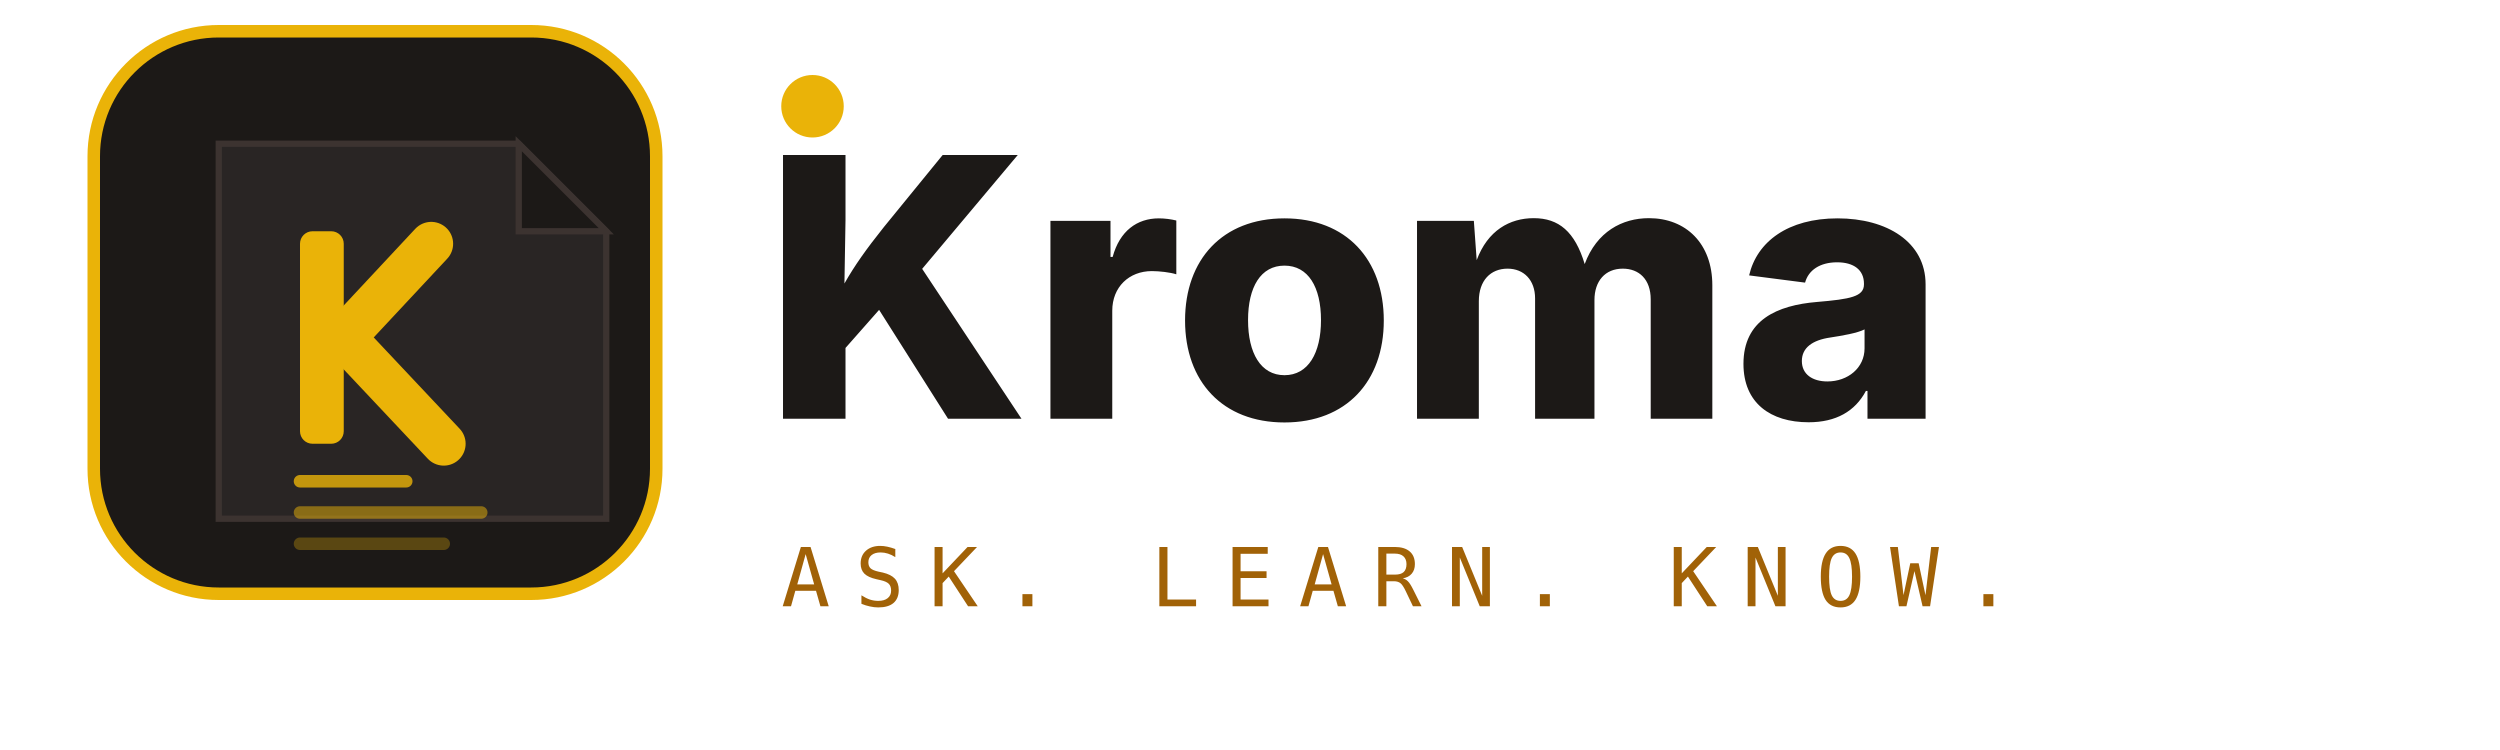
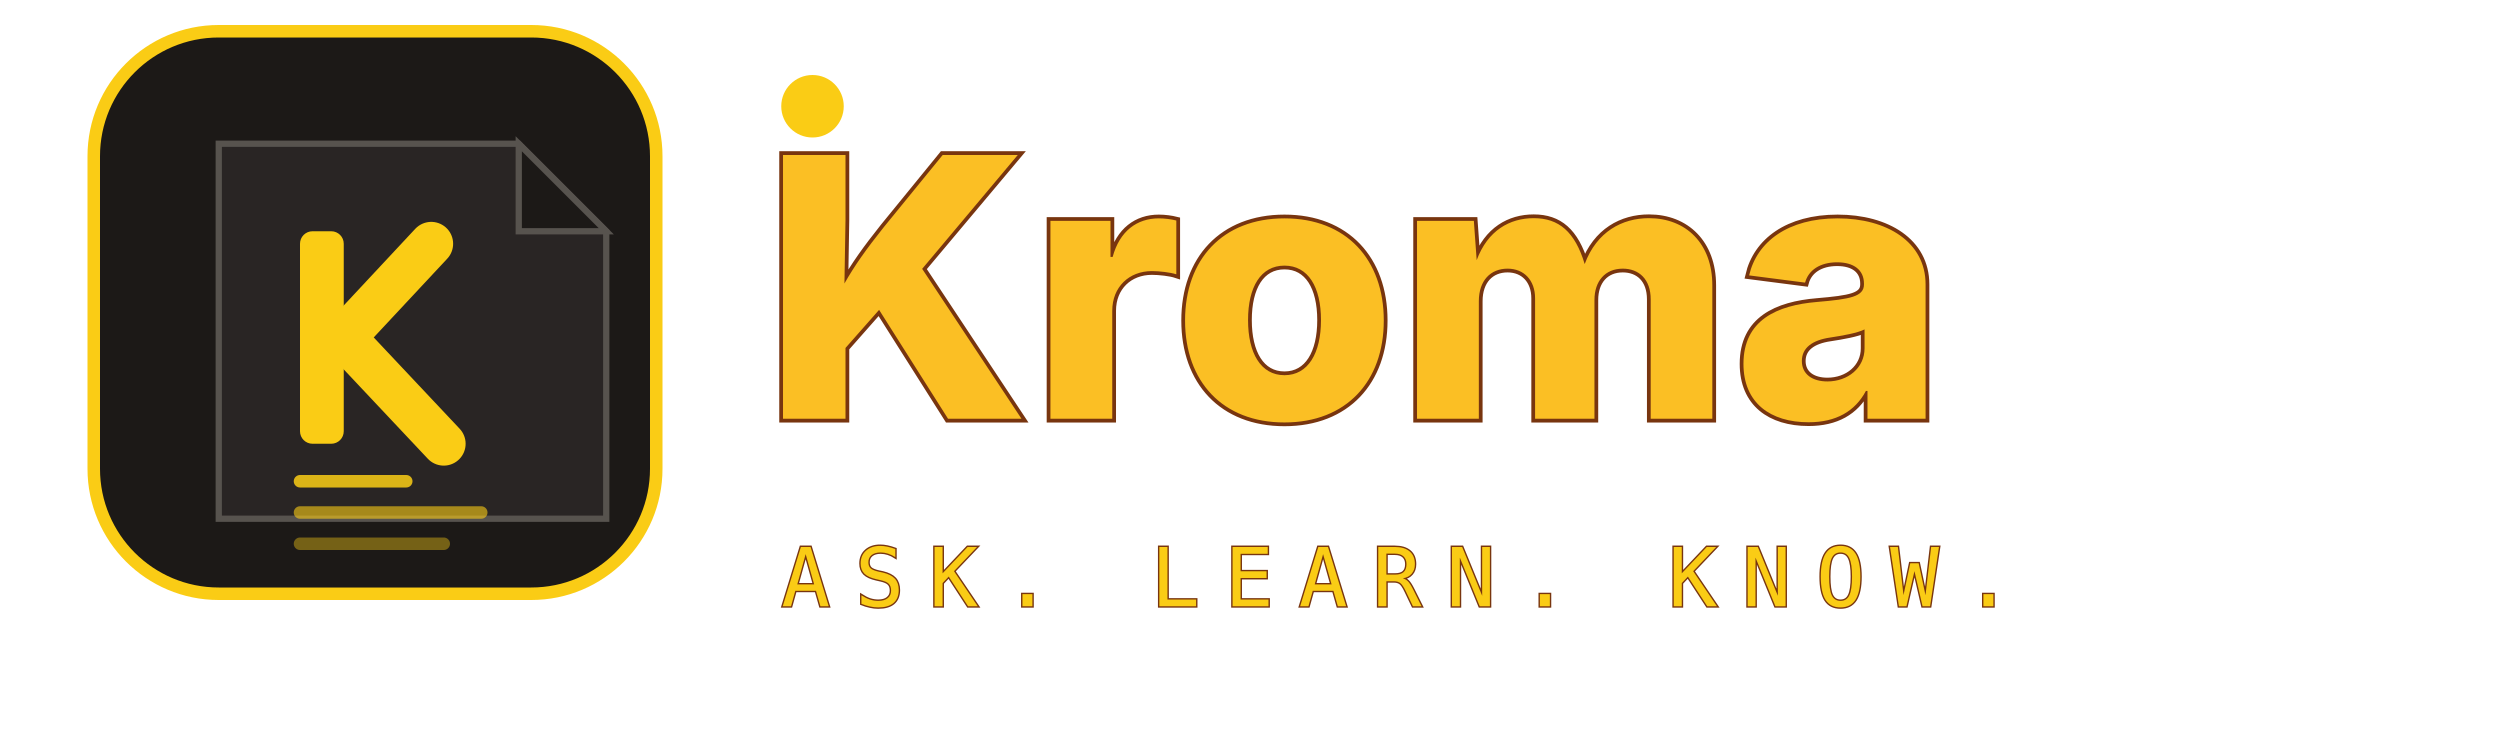
<svg xmlns="http://www.w3.org/2000/svg" width="520" height="156" viewBox="140 55 400 120" role="img" aria-labelledby="title desc">
-   <rect x="155" y="60" width="90" height="90" rx="20" fill="#1c1917" stroke="#eab308" stroke-width="2" />
-   <path d="M175 78 L223 78 L237 92 L237 138 L175 138 Z" fill="#292524" stroke="#3c3330" stroke-width="1" />
-   <path d="M223 78 L223 92 L237 92 Z" fill="#1c1917" stroke="#3c3330" stroke-width="1" />
-   <rect x="188" y="92" width="7" height="34" rx="2" fill="#eab308" />
-   <path d="M195 109 L209 94" stroke="#eab308" stroke-width="7" stroke-linecap="round" fill="none" />
-   <path d="M195 109 L211 126" stroke="#eab308" stroke-width="7" stroke-linecap="round" fill="none" />
-   <line x1="188" y1="132" x2="205" y2="132" stroke="#eab308" stroke-width="2" stroke-linecap="round" opacity="0.8" />
-   <line x1="188" y1="137" x2="217" y2="137" stroke="#eab308" stroke-width="2" stroke-linecap="round" opacity="0.5" />
-   <line x1="188" y1="142" x2="211" y2="142" stroke="#eab308" stroke-width="2" stroke-linecap="round" opacity="0.3" />
-   <text x="262" y="122" font-family="Outfit, Inter, Arial, sans-serif" font-size="58" font-weight="800" fill="#1c1917">Kroma</text>
-   <circle cx="270" cy="72" r="5" fill="#eab308" />
-   <text x="265" y="152" font-family="'DM Mono', Consolas, monospace" font-size="13" font-weight="500" fill="#a16207" letter-spacing="4">ASK. LEARN. KNOW.</text>
+   <rect x="155" y="60" width="90" height="90" rx="20" fill="#1c1917" stroke="#facc15" stroke-width="2" />
+   <path d="M175 78 L223 78 L237 92 L237 138 L175 138 Z" fill="#292524" stroke="#57534e" stroke-width="1" />
+   <path d="M223 78 L223 92 L237 92 Z" fill="#1c1917" stroke="#57534e" stroke-width="1" />
+   <rect x="188" y="92" width="7" height="34" rx="2" fill="#facc15" />
+   <path d="M195 109 L209 94" stroke="#facc15" stroke-width="7" stroke-linecap="round" fill="none" />
+   <path d="M195 109 L211 126" stroke="#facc15" stroke-width="7" stroke-linecap="round" fill="none" />
+   <line x1="188" y1="132" x2="205" y2="132" stroke="#facc15" stroke-width="2" stroke-linecap="round" opacity="0.85" />
+   <line x1="188" y1="137" x2="217" y2="137" stroke="#facc15" stroke-width="2" stroke-linecap="round" opacity="0.6" />
+   <line x1="188" y1="142" x2="211" y2="142" stroke="#facc15" stroke-width="2" stroke-linecap="round" opacity="0.4" />
+   <text x="262" y="122" font-family="Outfit, Inter, Arial, sans-serif" font-size="58" font-weight="800" fill="#fbbf24" stroke="#78350f" stroke-width="1.2" paint-order="stroke">Kroma</text>
+   <circle cx="270" cy="72" r="5" fill="#facc15" />
+   <text x="265" y="152" font-family="'DM Mono', Consolas, monospace" font-size="13" font-weight="500" fill="#facc15" stroke="#78350f" stroke-width="0.45" paint-order="stroke" letter-spacing="4">ASK. LEARN. KNOW.</text>
</svg>
